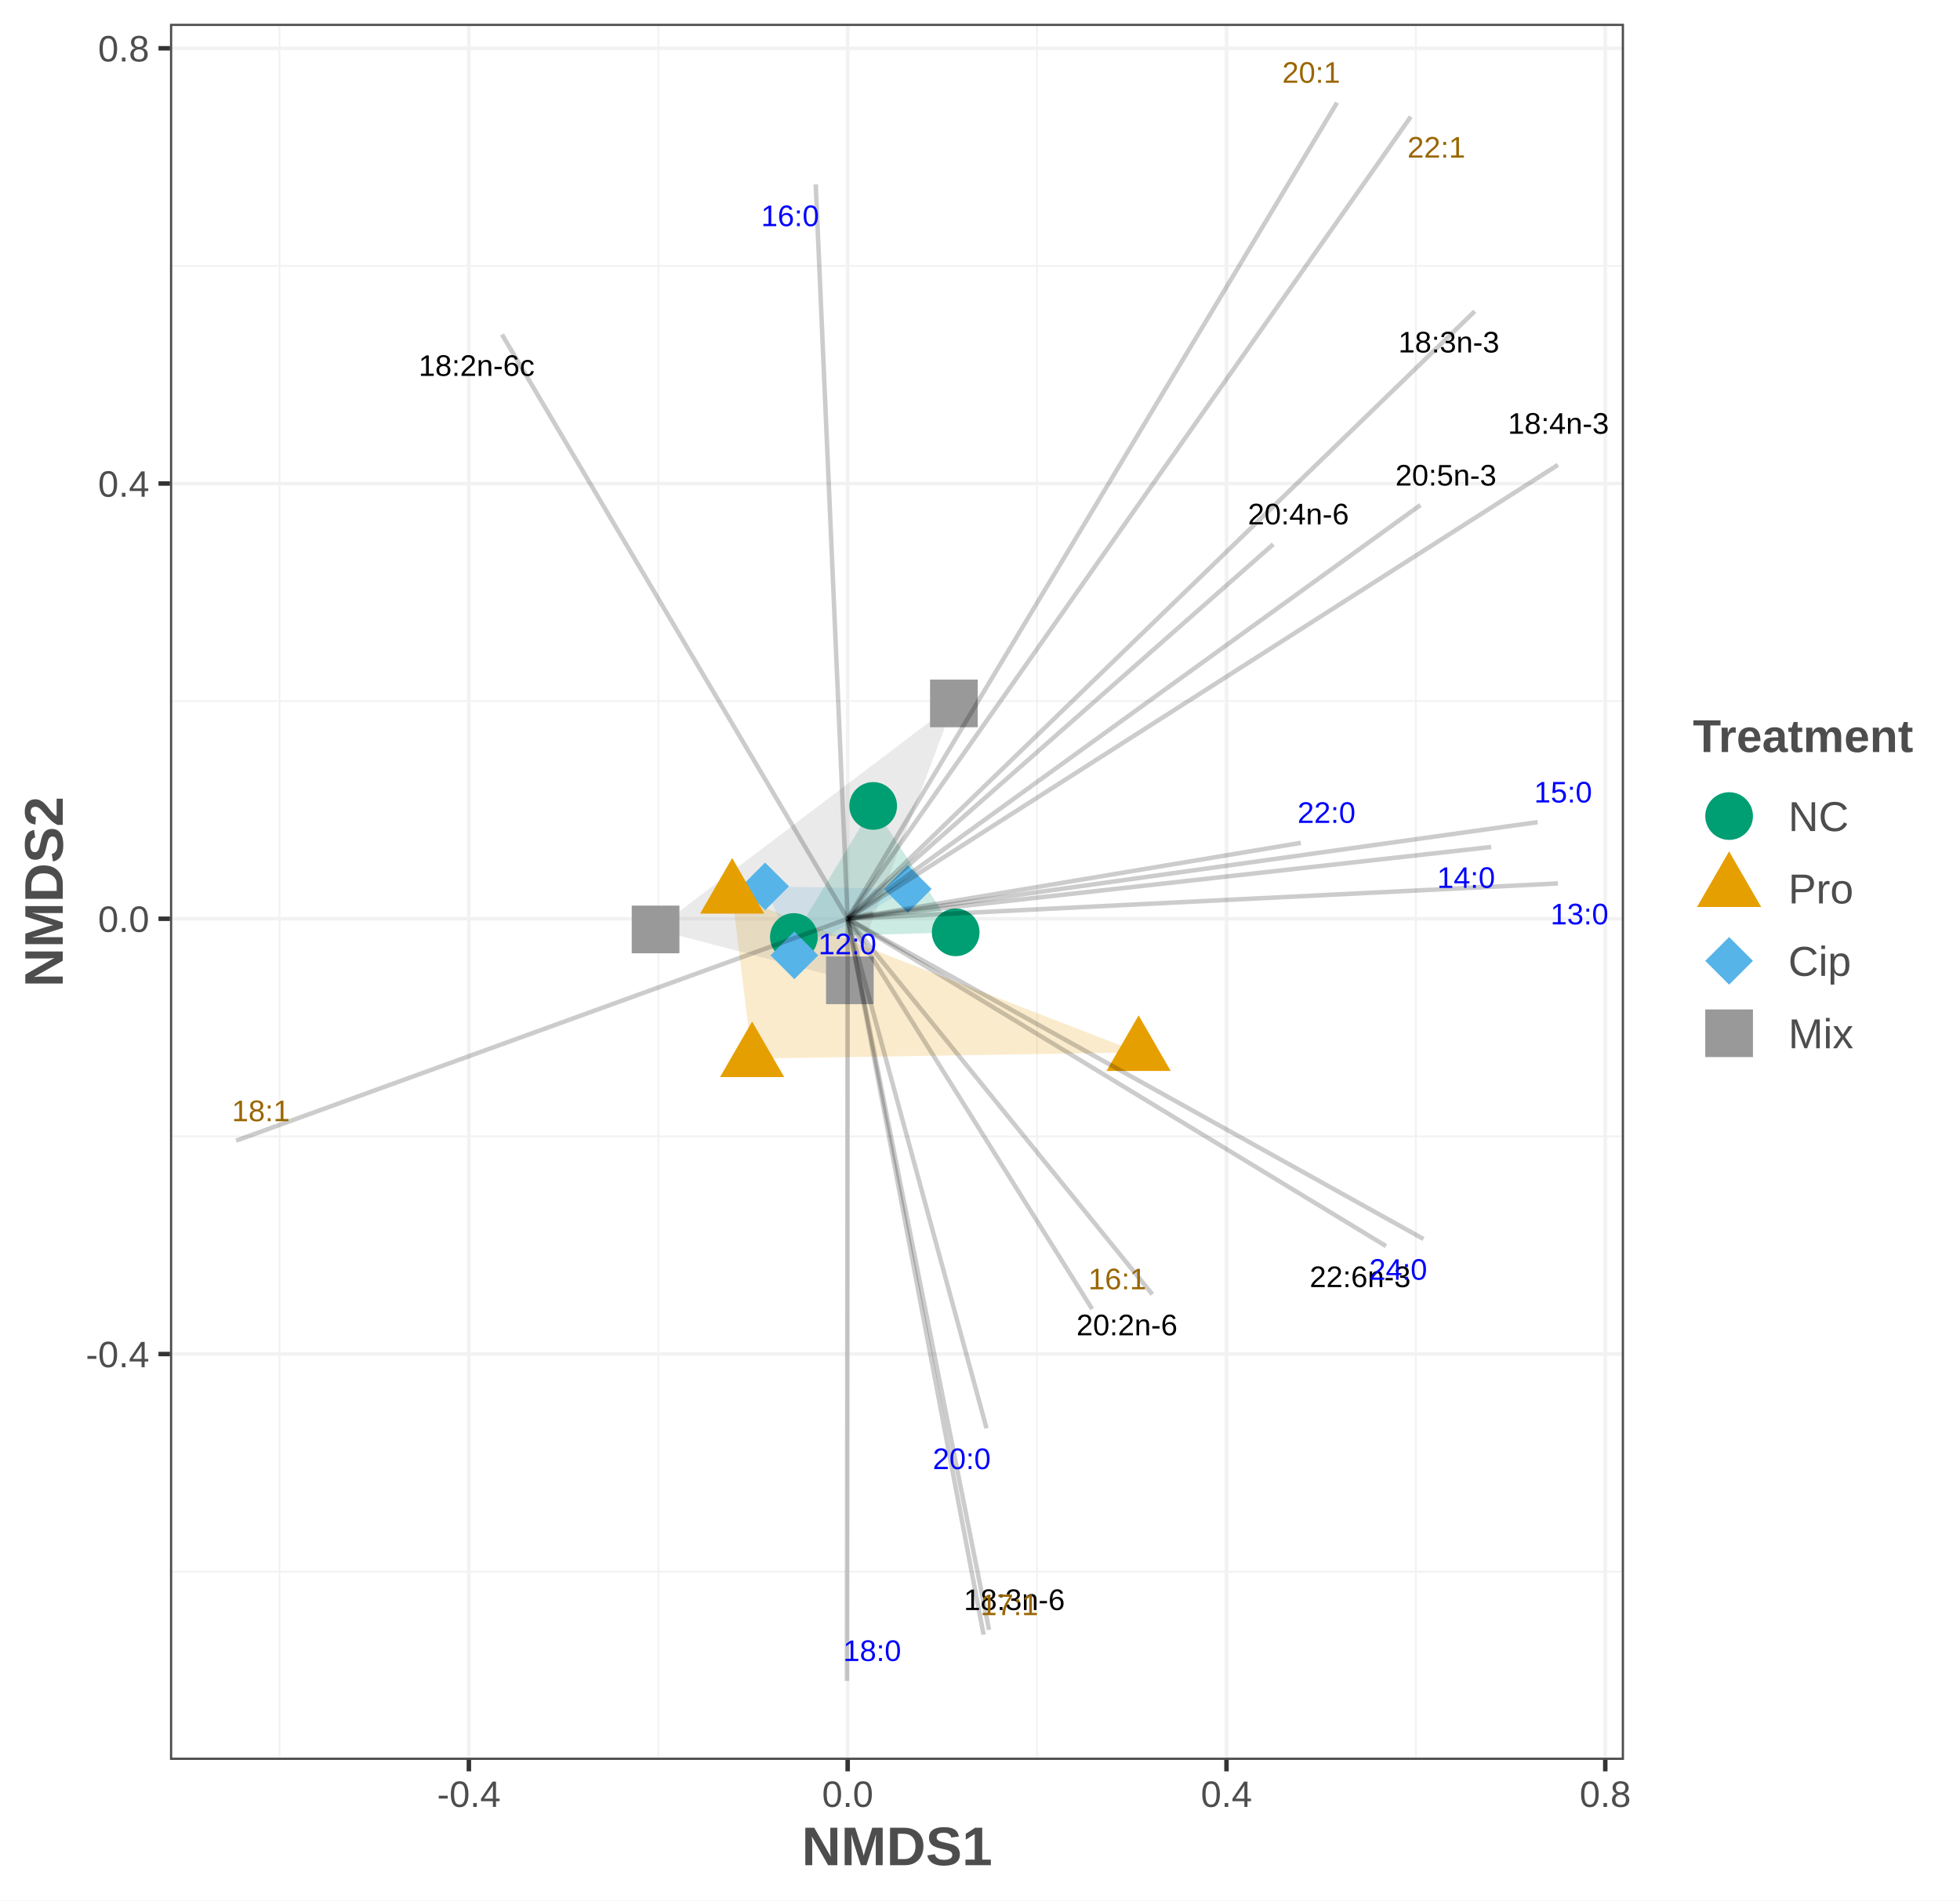
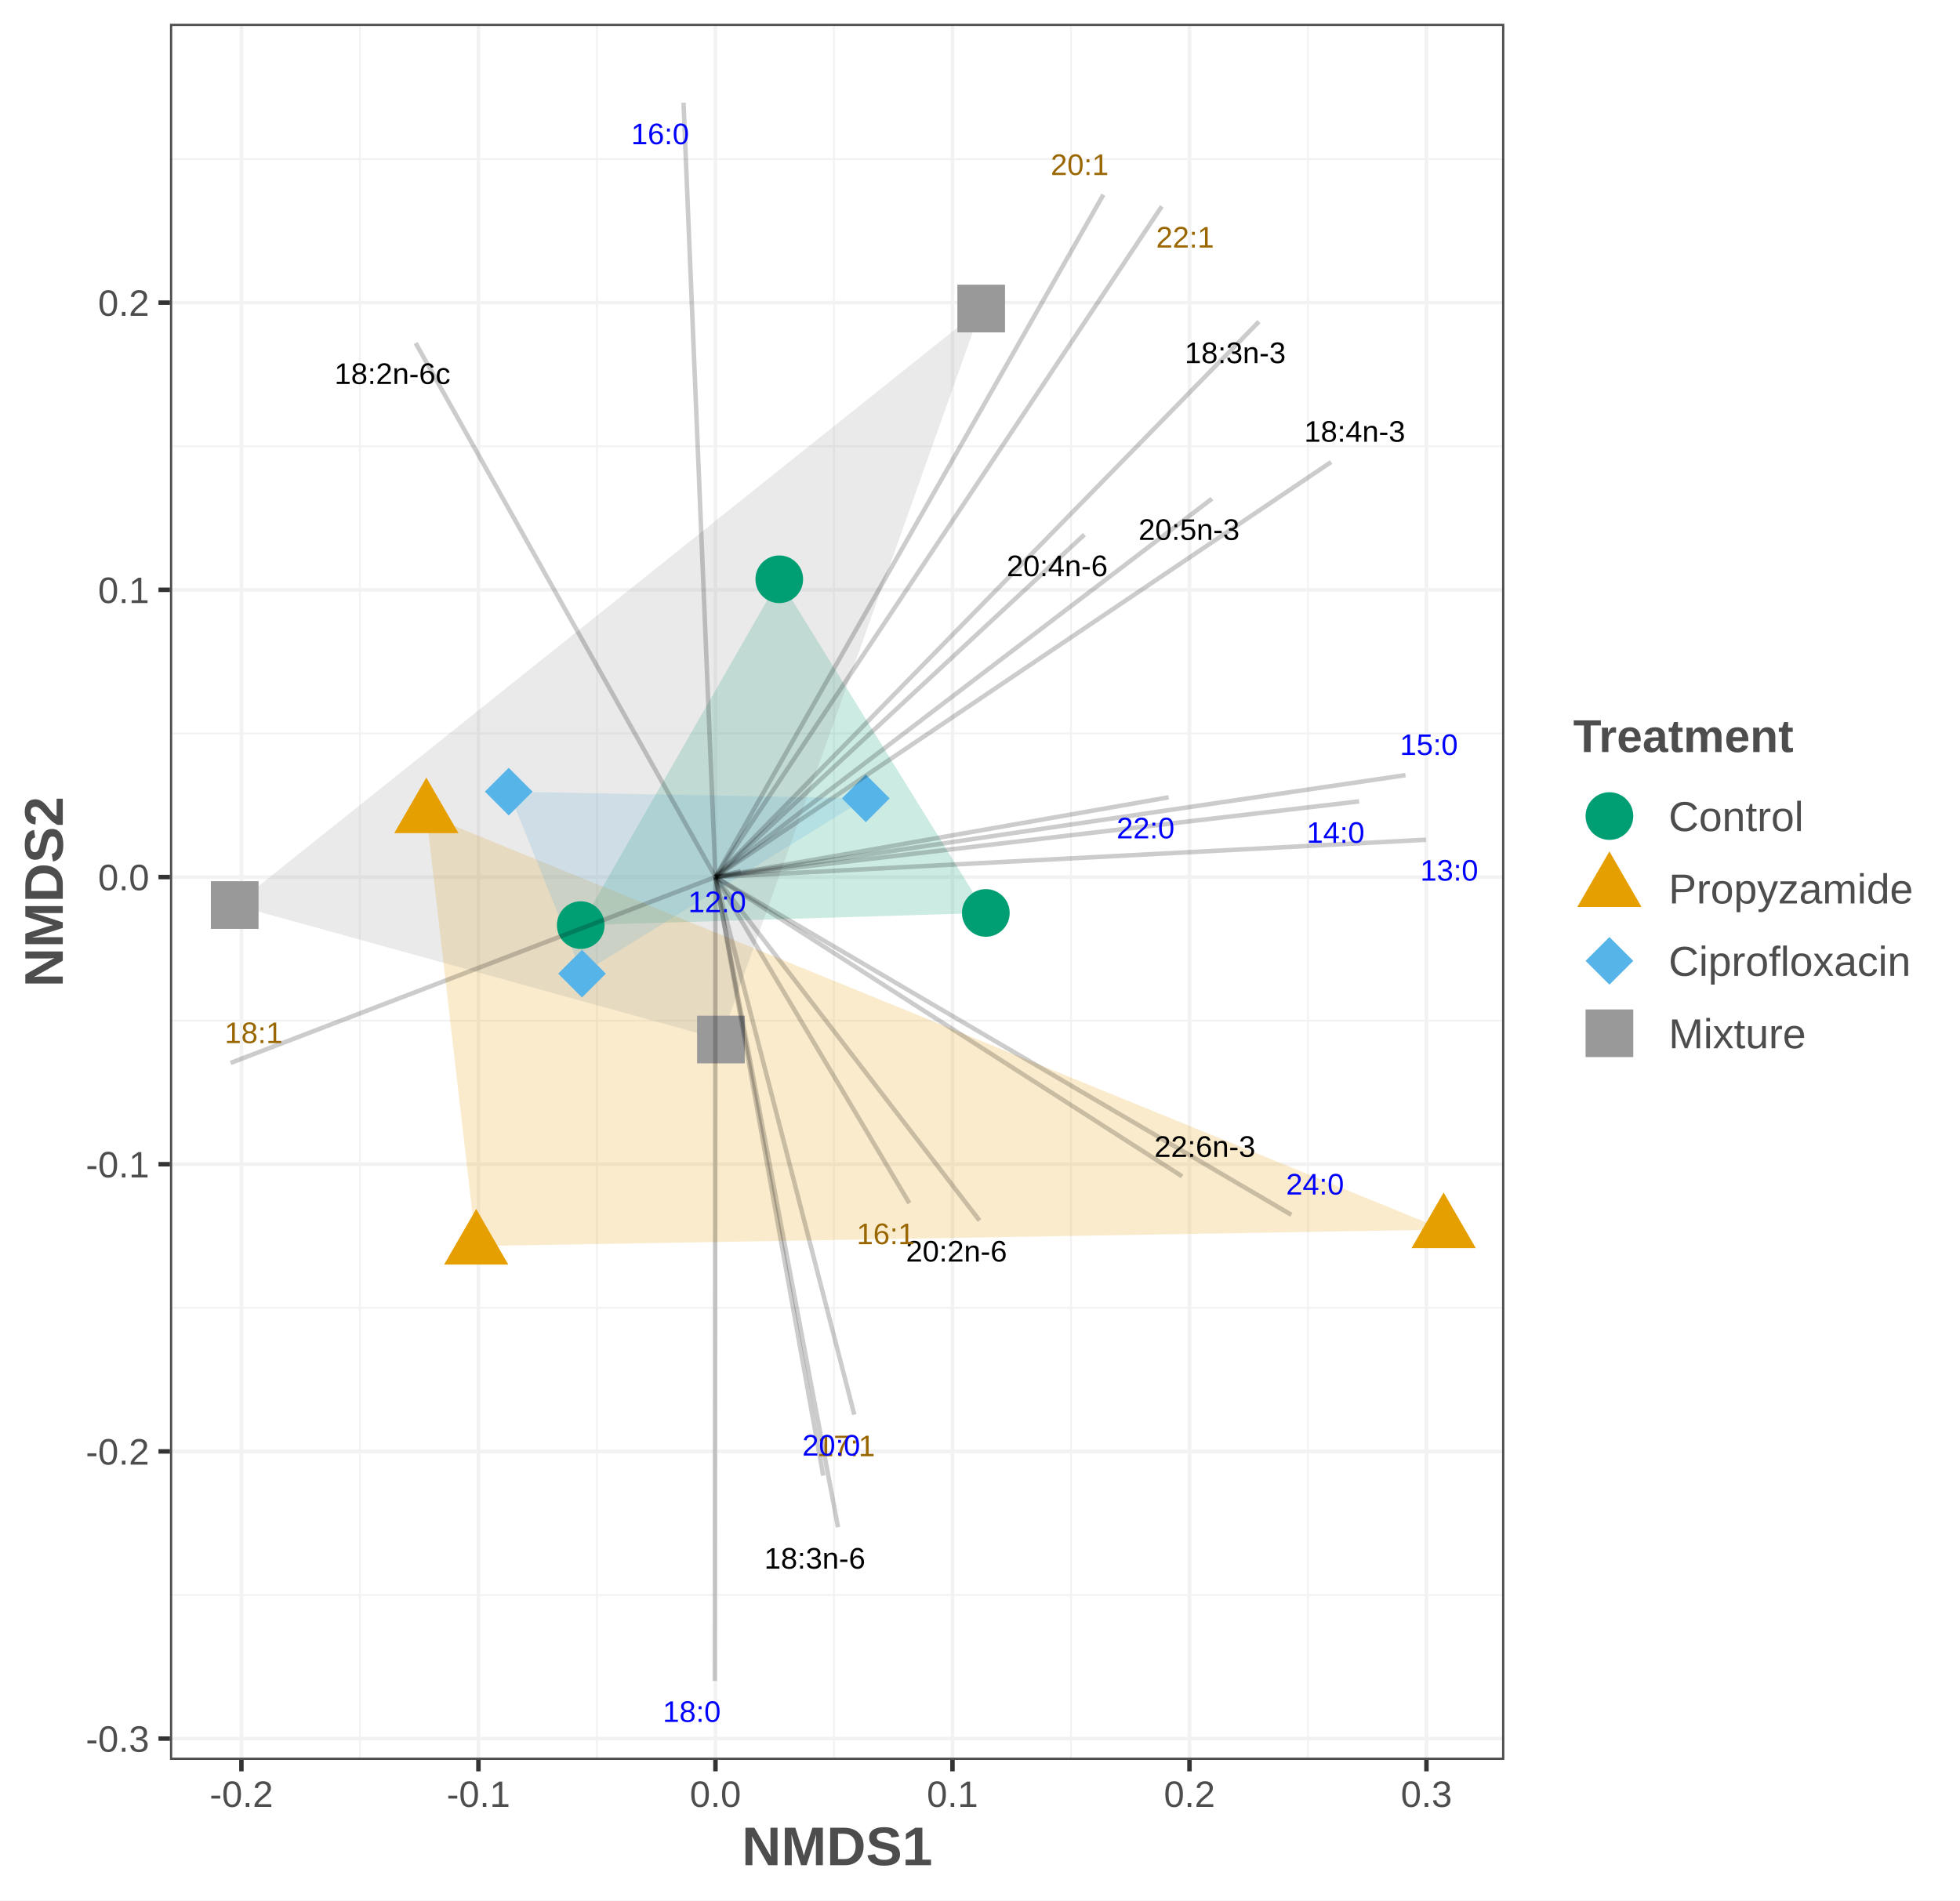
<svg xmlns="http://www.w3.org/2000/svg" class="svglite" width="467.72pt" height="453.54pt" viewBox="0 0 467.72 453.54">
  <defs>
    <style type="text/css">
    .svglite line, .svglite polyline, .svglite polygon, .svglite path, .svglite rect, .svglite circle {
      fill: none;
      stroke: #000000;
      stroke-linecap: round;
      stroke-linejoin: round;
      stroke-miterlimit: 10.00;
    }
    .svglite text {
      white-space: pre;
    }
  </style>
  </defs>
  <rect width="100%" height="100%" style="stroke: none; fill: #FFFFFF;" />
  <defs>
    <clipPath id="cpMC4wMHw0NjcuNzJ8MC4wMHw0NTMuNTQ=">
      <rect x="0.00" y="0.00" width="467.72" height="453.54" />
    </clipPath>
  </defs>
  <g clip-path="url(#cpMC4wMHw0NjcuNzJ8MC4wMHw0NTMuNTQ=)">
    <rect x="0.00" y="0.00" width="467.72" height="453.54" style="stroke-width: 1.07; stroke: #FFFFFF; fill: #FFFFFF;" />
  </g>
  <defs>
-     <clipPath id="cpNDAuNTZ8Mzg3LjU0fDUuNjd8NDIwLjAx">
-       <rect x="40.56" y="5.67" width="346.98" height="414.34" />
+     <clipPath id="cpNDAuNTZ8MzU4Ljk4fDUuNjd8NDIwLjAx">
+       <rect x="40.56" y="5.67" width="318.42" height="414.34" />
    </clipPath>
  </defs>
-   <g clip-path="url(#cpNDAuNTZ8Mzg3LjU0fDUuNjd8NDIwLjAx)">
-     <polyline points="40.56,375.09 387.54,375.09 " style="stroke-width: 0.43; stroke: #F2F2F2; stroke-linecap: butt;" />
-     <polyline points="40.56,271.21 387.54,271.21 " style="stroke-width: 0.43; stroke: #F2F2F2; stroke-linecap: butt;" />
-     <polyline points="40.56,167.33 387.54,167.33 " style="stroke-width: 0.43; stroke: #F2F2F2; stroke-linecap: butt;" />
-     <polyline points="40.56,63.46 387.54,63.46 " style="stroke-width: 0.43; stroke: #F2F2F2; stroke-linecap: butt;" />
-     <polyline points="66.70,420.01 66.70,5.67 " style="stroke-width: 0.43; stroke: #F2F2F2; stroke-linecap: butt;" />
-     <polyline points="157.09,420.01 157.09,5.67 " style="stroke-width: 0.43; stroke: #F2F2F2; stroke-linecap: butt;" />
-     <polyline points="247.48,420.01 247.48,5.67 " style="stroke-width: 0.43; stroke: #F2F2F2; stroke-linecap: butt;" />
-     <polyline points="337.87,420.01 337.87,5.67 " style="stroke-width: 0.43; stroke: #F2F2F2; stroke-linecap: butt;" />
-     <polyline points="40.56,323.15 387.54,323.15 " style="stroke-width: 0.85; stroke: #F2F2F2; stroke-linecap: butt;" />
-     <polyline points="40.56,219.27 387.54,219.27 " style="stroke-width: 0.85; stroke: #F2F2F2; stroke-linecap: butt;" />
-     <polyline points="40.56,115.40 387.54,115.40 " style="stroke-width: 0.85; stroke: #F2F2F2; stroke-linecap: butt;" />
-     <polyline points="40.56,11.52 387.54,11.52 " style="stroke-width: 0.85; stroke: #F2F2F2; stroke-linecap: butt;" />
-     <polyline points="111.89,420.01 111.89,5.67 " style="stroke-width: 0.85; stroke: #F2F2F2; stroke-linecap: butt;" />
-     <polyline points="202.28,420.01 202.28,5.67 " style="stroke-width: 0.85; stroke: #F2F2F2; stroke-linecap: butt;" />
-     <polyline points="292.68,420.01 292.68,5.67 " style="stroke-width: 0.85; stroke: #F2F2F2; stroke-linecap: butt;" />
-     <polyline points="383.07,420.01 383.07,5.67 " style="stroke-width: 0.85; stroke: #F2F2F2; stroke-linecap: butt;" />
-     <polygon points="228.06,222.51 189.44,223.62 208.37,192.34 " style="stroke-width: 1.07; stroke: none; stroke-linecap: butt; fill: #009E73; fill-opacity: 0.20;" />
-     <polygon points="271.71,251.17 179.48,252.64 174.72,213.63 " style="stroke-width: 1.07; stroke: none; stroke-linecap: butt; fill: #E69F00; fill-opacity: 0.20;" />
-     <polygon points="189.56,228.00 182.58,211.54 216.62,212.16 " style="stroke-width: 1.07; stroke: none; stroke-linecap: butt; fill: #56B4E9; fill-opacity: 0.20;" />
-     <polygon points="202.80,233.96 156.44,221.82 227.63,167.87 " style="stroke-width: 1.07; stroke: none; stroke-linecap: butt; fill: #999999; fill-opacity: 0.20;" />
-     <circle cx="189.44" cy="223.62" r="5.69" style="stroke-width: 0.71; stroke: none; fill: #009E73;" />
-     <polygon points="183.87,228.00 189.56,222.32 195.25,228.00 189.56,233.69 " style="stroke-width: 0.71; stroke: none; fill: #56B4E9;" />
-     <polygon points="179.48,243.79 187.14,257.06 171.82,257.06 " style="stroke-width: 0.71; stroke: none; fill: #E69F00;" />
-     <polygon points="197.12,239.65 208.49,239.65 208.49,228.27 197.12,228.27 " style="stroke-width: 0.71; stroke: none; fill: #999999;" />
-     <circle cx="208.37" cy="192.34" r="5.69" style="stroke-width: 0.71; stroke: none; fill: #009E73;" />
-     <polygon points="176.89,211.54 182.58,205.86 188.27,211.54 182.58,217.23 " style="stroke-width: 0.71; stroke: none; fill: #56B4E9;" />
-     <polygon points="174.72,204.78 182.38,218.05 167.06,218.05 " style="stroke-width: 0.71; stroke: none; fill: #E69F00;" />
-     <polygon points="150.75,227.51 162.13,227.51 162.13,216.13 150.75,216.13 " style="stroke-width: 0.71; stroke: none; fill: #999999;" />
-     <circle cx="228.06" cy="222.51" r="5.69" style="stroke-width: 0.71; stroke: none; fill: #009E73;" />
-     <polygon points="210.93,212.16 216.62,206.47 222.31,212.16 216.62,217.85 " style="stroke-width: 0.71; stroke: none; fill: #56B4E9;" />
-     <polygon points="271.71,242.32 279.37,255.59 264.05,255.59 " style="stroke-width: 0.71; stroke: none; fill: #E69F00;" />
-     <polygon points="221.94,173.56 233.32,173.56 233.32,162.18 221.94,162.18 " style="stroke-width: 0.71; stroke: none; fill: #999999;" />
-     <line x1="202.28" y1="219.27" x2="119.79" y2="79.83" style="stroke-width: 1.07; stroke: #000000; stroke-opacity: 0.20; stroke-linecap: butt;" />
-     <line x1="202.28" y1="219.27" x2="236.02" y2="388.97" style="stroke-width: 1.07; stroke: #000000; stroke-opacity: 0.20; stroke-linecap: butt;" />
-     <line x1="202.28" y1="219.27" x2="351.92" y2="74.29" style="stroke-width: 1.07; stroke: #000000; stroke-opacity: 0.20; stroke-linecap: butt;" />
-     <line x1="202.28" y1="219.27" x2="371.77" y2="110.95" style="stroke-width: 1.07; stroke: #000000; stroke-opacity: 0.20; stroke-linecap: butt;" />
-     <line x1="202.28" y1="219.27" x2="274.98" y2="308.90" style="stroke-width: 1.07; stroke: #000000; stroke-opacity: 0.20; stroke-linecap: butt;" />
-     <line x1="202.28" y1="219.27" x2="303.84" y2="129.89" style="stroke-width: 1.07; stroke: #000000; stroke-opacity: 0.20; stroke-linecap: butt;" />
-     <line x1="202.28" y1="219.27" x2="338.96" y2="120.53" style="stroke-width: 1.07; stroke: #000000; stroke-opacity: 0.20; stroke-linecap: butt;" />
-     <line x1="202.28" y1="219.27" x2="330.74" y2="297.39" style="stroke-width: 1.07; stroke: #000000; stroke-opacity: 0.20; stroke-linecap: butt;" />
-     <line x1="202.28" y1="219.27" x2="260.63" y2="312.42" style="stroke-width: 1.07; stroke: #000000; stroke-opacity: 0.20; stroke-linecap: butt;" />
-     <line x1="202.28" y1="219.27" x2="234.72" y2="390.13" style="stroke-width: 1.07; stroke: #000000; stroke-opacity: 0.20; stroke-linecap: butt;" />
-     <line x1="202.28" y1="219.27" x2="56.33" y2="272.23" style="stroke-width: 1.07; stroke: #000000; stroke-opacity: 0.20; stroke-linecap: butt;" />
-     <line x1="202.28" y1="219.27" x2="319.06" y2="24.50" style="stroke-width: 1.07; stroke: #000000; stroke-opacity: 0.20; stroke-linecap: butt;" />
-     <line x1="202.28" y1="219.27" x2="336.66" y2="27.85" style="stroke-width: 1.07; stroke: #000000; stroke-opacity: 0.20; stroke-linecap: butt;" />
-     <line x1="202.28" y1="219.27" x2="208.32" y2="217.92" style="stroke-width: 1.07; stroke: #000000; stroke-opacity: 0.20; stroke-linecap: butt;" />
-     <line x1="202.28" y1="219.27" x2="371.77" y2="210.84" style="stroke-width: 1.07; stroke: #000000; stroke-opacity: 0.20; stroke-linecap: butt;" />
-     <line x1="202.28" y1="219.27" x2="355.85" y2="202.14" style="stroke-width: 1.07; stroke: #000000; stroke-opacity: 0.20; stroke-linecap: butt;" />
-     <line x1="202.28" y1="219.27" x2="366.94" y2="196.21" style="stroke-width: 1.07; stroke: #000000; stroke-opacity: 0.20; stroke-linecap: butt;" />
-     <line x1="202.28" y1="219.27" x2="194.66" y2="44.01" style="stroke-width: 1.07; stroke: #000000; stroke-opacity: 0.20; stroke-linecap: butt;" />
-     <line x1="202.28" y1="219.27" x2="202.11" y2="401.17" style="stroke-width: 1.07; stroke: #000000; stroke-opacity: 0.20; stroke-linecap: butt;" />
-     <line x1="202.28" y1="219.27" x2="235.42" y2="340.88" style="stroke-width: 1.07; stroke: #000000; stroke-opacity: 0.20; stroke-linecap: butt;" />
-     <line x1="202.28" y1="219.27" x2="310.42" y2="201.15" style="stroke-width: 1.07; stroke: #000000; stroke-opacity: 0.20; stroke-linecap: butt;" />
-     <line x1="202.28" y1="219.27" x2="339.68" y2="295.69" style="stroke-width: 1.07; stroke: #000000; stroke-opacity: 0.20; stroke-linecap: butt;" />
-     <text x="113.73" y="89.71" text-anchor="middle" style="font-size: 7.11px; font-family: &quot;Arial&quot;;" textLength="27.66px" lengthAdjust="spacingAndGlyphs">18:2n-6c</text>
-     <text x="242.06" y="384.25" text-anchor="middle" style="font-size: 7.11px; font-family: &quot;Arial&quot;;" textLength="24.11px" lengthAdjust="spacingAndGlyphs">18:3n-6</text>
-     <text x="345.74" y="84.12" text-anchor="middle" style="font-size: 7.11px; font-family: &quot;Arial&quot;;" textLength="24.11px" lengthAdjust="spacingAndGlyphs">18:3n-3</text>
-     <text x="371.89" y="103.52" text-anchor="middle" style="font-size: 7.11px; font-family: &quot;Arial&quot;;" textLength="24.11px" lengthAdjust="spacingAndGlyphs">18:4n-3</text>
-     <text x="268.93" y="318.68" text-anchor="middle" style="font-size: 7.11px; font-family: &quot;Arial&quot;;" textLength="24.11px" lengthAdjust="spacingAndGlyphs">20:2n-6</text>
-     <text x="309.84" y="125.15" text-anchor="middle" style="font-size: 7.11px; font-family: &quot;Arial&quot;;" textLength="24.11px" lengthAdjust="spacingAndGlyphs">20:4n-6</text>
-     <text x="345.04" y="115.88" text-anchor="middle" style="font-size: 7.11px; font-family: &quot;Arial&quot;;" textLength="24.11px" lengthAdjust="spacingAndGlyphs">20:5n-3</text>
-     <text x="324.58" y="307.18" text-anchor="middle" style="font-size: 7.11px; font-family: &quot;Arial&quot;;" textLength="24.11px" lengthAdjust="spacingAndGlyphs">22:6n-3</text>
-     <text x="266.63" y="307.70" text-anchor="middle" style="font-size: 7.11px;fill: #996600; font-family: &quot;Arial&quot;;" textLength="13.83px" lengthAdjust="spacingAndGlyphs">16:1</text>
-     <text x="240.86" y="385.46" text-anchor="middle" style="font-size: 7.11px;fill: #996600; font-family: &quot;Arial&quot;;" textLength="13.83px" lengthAdjust="spacingAndGlyphs">17:1</text>
-     <text x="62.25" y="267.58" text-anchor="middle" style="font-size: 7.11px;fill: #996600; font-family: &quot;Arial&quot;;" textLength="13.83px" lengthAdjust="spacingAndGlyphs">18:1</text>
-     <text x="312.90" y="19.76" text-anchor="middle" style="font-size: 7.11px;fill: #996600; font-family: &quot;Arial&quot;;" textLength="13.83px" lengthAdjust="spacingAndGlyphs">20:1</text>
-     <text x="342.77" y="37.62" text-anchor="middle" style="font-size: 7.11px;fill: #996600; font-family: &quot;Arial&quot;;" textLength="13.83px" lengthAdjust="spacingAndGlyphs">22:1</text>
-     <text x="202.21" y="227.74" text-anchor="middle" style="font-size: 7.11px;fill: #0000FF; font-family: &quot;Arial&quot;;" textLength="13.83px" lengthAdjust="spacingAndGlyphs">12:0</text>
-     <text x="376.92" y="220.61" text-anchor="middle" style="font-size: 7.11px;fill: #0000FF; font-family: &quot;Arial&quot;;" textLength="13.83px" lengthAdjust="spacingAndGlyphs">13:0</text>
-     <text x="349.86" y="211.91" text-anchor="middle" style="font-size: 7.11px;fill: #0000FF; font-family: &quot;Arial&quot;;" textLength="13.83px" lengthAdjust="spacingAndGlyphs">14:0</text>
-     <text x="373.01" y="191.52" text-anchor="middle" style="font-size: 7.11px;fill: #0000FF; font-family: &quot;Arial&quot;;" textLength="13.83px" lengthAdjust="spacingAndGlyphs">15:0</text>
-     <text x="188.54" y="53.97" text-anchor="middle" style="font-size: 7.11px;fill: #0000FF; font-family: &quot;Arial&quot;;" textLength="13.83px" lengthAdjust="spacingAndGlyphs">16:0</text>
-     <text x="208.13" y="396.41" text-anchor="middle" style="font-size: 7.11px;fill: #0000FF; font-family: &quot;Arial&quot;;" textLength="13.83px" lengthAdjust="spacingAndGlyphs">18:0</text>
-     <text x="229.50" y="350.61" text-anchor="middle" style="font-size: 7.11px;fill: #0000FF; font-family: &quot;Arial&quot;;" textLength="13.83px" lengthAdjust="spacingAndGlyphs">20:0</text>
-     <text x="316.55" y="196.39" text-anchor="middle" style="font-size: 7.11px;fill: #0000FF; font-family: &quot;Arial&quot;;" textLength="13.83px" lengthAdjust="spacingAndGlyphs">22:0</text>
-     <text x="333.65" y="305.43" text-anchor="middle" style="font-size: 7.11px;fill: #0000FF; font-family: &quot;Arial&quot;;" textLength="13.83px" lengthAdjust="spacingAndGlyphs">24:0</text>
-     <rect x="40.56" y="5.67" width="346.98" height="414.34" style="stroke-width: 1.07; stroke: #4D4D4D;" />
+   <g clip-path="url(#cpNDAuNTZ8MzU4Ljk4fDUuNjd8NDIwLjAx)">
+     <polyline points="40.56,380.66 358.98,380.66 " style="stroke-width: 0.43; stroke: #F2F2F2; stroke-linecap: butt;" />
+     <polyline points="40.56,312.12 358.98,312.12 " style="stroke-width: 0.43; stroke: #F2F2F2; stroke-linecap: butt;" />
+     <polyline points="40.56,243.58 358.98,243.58 " style="stroke-width: 0.43; stroke: #F2F2F2; stroke-linecap: butt;" />
+     <polyline points="40.56,175.04 358.98,175.04 " style="stroke-width: 0.43; stroke: #F2F2F2; stroke-linecap: butt;" />
+     <polyline points="40.56,106.50 358.98,106.50 " style="stroke-width: 0.43; stroke: #F2F2F2; stroke-linecap: butt;" />
+     <polyline points="40.56,37.96 358.98,37.96 " style="stroke-width: 0.43; stroke: #F2F2F2; stroke-linecap: butt;" />
+     <polyline points="85.89,420.01 85.89,5.67 " style="stroke-width: 0.43; stroke: #F2F2F2; stroke-linecap: butt;" />
+     <polyline points="142.45,420.01 142.45,5.67 " style="stroke-width: 0.43; stroke: #F2F2F2; stroke-linecap: butt;" />
+     <polyline points="199.01,420.01 199.01,5.67 " style="stroke-width: 0.43; stroke: #F2F2F2; stroke-linecap: butt;" />
+     <polyline points="255.57,420.01 255.57,5.67 " style="stroke-width: 0.43; stroke: #F2F2F2; stroke-linecap: butt;" />
+     <polyline points="312.13,420.01 312.13,5.67 " style="stroke-width: 0.43; stroke: #F2F2F2; stroke-linecap: butt;" />
+     <polyline points="40.56,414.93 358.98,414.93 " style="stroke-width: 0.85; stroke: #F2F2F2; stroke-linecap: butt;" />
+     <polyline points="40.56,346.39 358.98,346.39 " style="stroke-width: 0.85; stroke: #F2F2F2; stroke-linecap: butt;" />
+     <polyline points="40.56,277.85 358.98,277.85 " style="stroke-width: 0.85; stroke: #F2F2F2; stroke-linecap: butt;" />
+     <polyline points="40.56,209.31 358.98,209.31 " style="stroke-width: 0.85; stroke: #F2F2F2; stroke-linecap: butt;" />
+     <polyline points="40.56,140.77 358.98,140.77 " style="stroke-width: 0.85; stroke: #F2F2F2; stroke-linecap: butt;" />
+     <polyline points="40.56,72.23 358.98,72.23 " style="stroke-width: 0.85; stroke: #F2F2F2; stroke-linecap: butt;" />
+     <polyline points="57.61,420.01 57.61,5.67 " style="stroke-width: 0.85; stroke: #F2F2F2; stroke-linecap: butt;" />
+     <polyline points="114.17,420.01 114.17,5.67 " style="stroke-width: 0.85; stroke: #F2F2F2; stroke-linecap: butt;" />
+     <polyline points="170.73,420.01 170.73,5.67 " style="stroke-width: 0.85; stroke: #F2F2F2; stroke-linecap: butt;" />
+     <polyline points="227.29,420.01 227.29,5.67 " style="stroke-width: 0.85; stroke: #F2F2F2; stroke-linecap: butt;" />
+     <polyline points="283.85,420.01 283.85,5.67 " style="stroke-width: 0.85; stroke: #F2F2F2; stroke-linecap: butt;" />
+     <polyline points="340.40,420.01 340.40,5.67 " style="stroke-width: 0.85; stroke: #F2F2F2; stroke-linecap: butt;" />
+     <polygon points="235.25,217.88 138.58,220.79 185.96,138.25 " style="stroke-width: 1.07; stroke: none; stroke-linecap: butt; fill: #009E73; fill-opacity: 0.20;" />
+     <polygon points="344.50,293.45 113.64,297.38 101.74,194.41 " style="stroke-width: 1.07; stroke: none; stroke-linecap: butt; fill: #E69F00; fill-opacity: 0.20;" />
+     <polygon points="138.89,232.37 121.40,188.93 206.61,190.54 " style="stroke-width: 1.07; stroke: none; stroke-linecap: butt; fill: #56B4E9; fill-opacity: 0.20;" />
+     <polygon points="172.04,248.09 56.01,216.00 234.15,73.63 " style="stroke-width: 1.07; stroke: none; stroke-linecap: butt; fill: #999999; fill-opacity: 0.20;" />
+     <circle cx="138.58" cy="220.79" r="5.69" style="stroke-width: 0.71; stroke: none; fill: #009E73;" />
+     <polygon points="133.20,232.37 138.89,226.68 144.58,232.37 138.89,238.06 " style="stroke-width: 0.71; stroke: none; fill: #56B4E9;" />
+     <polygon points="113.64,288.53 121.30,301.80 105.98,301.80 " style="stroke-width: 0.71; stroke: none; fill: #E69F00;" />
+     <polygon points="166.35,253.78 177.73,253.78 177.73,242.40 166.35,242.40 " style="stroke-width: 0.71; stroke: none; fill: #999999;" />
+     <circle cx="185.96" cy="138.25" r="5.69" style="stroke-width: 0.71; stroke: none; fill: #009E73;" />
+     <polygon points="115.71,188.93 121.40,183.24 127.09,188.93 121.40,194.62 " style="stroke-width: 0.71; stroke: none; fill: #56B4E9;" />
+     <polygon points="101.74,185.57 109.41,198.84 94.08,198.84 " style="stroke-width: 0.71; stroke: none; fill: #E69F00;" />
+     <polygon points="50.32,221.69 61.70,221.69 61.70,210.31 50.32,210.31 " style="stroke-width: 0.71; stroke: none; fill: #999999;" />
+     <circle cx="235.25" cy="217.88" r="5.69" style="stroke-width: 0.71; stroke: none; fill: #009E73;" />
+     <polygon points="200.92,190.54 206.61,184.85 212.30,190.54 206.61,196.23 " style="stroke-width: 0.71; stroke: none; fill: #56B4E9;" />
+     <polygon points="344.50,284.60 352.17,297.87 336.84,297.87 " style="stroke-width: 0.71; stroke: none; fill: #E69F00;" />
+     <polygon points="228.46,79.32 239.83,79.32 239.83,67.94 228.46,67.94 " style="stroke-width: 0.71; stroke: none; fill: #999999;" />
+     <line x1="170.73" y1="209.31" x2="99.19" y2="81.88" style="stroke-width: 1.07; stroke: #000000; stroke-opacity: 0.20; stroke-linecap: butt;" />
+     <line x1="170.73" y1="209.31" x2="199.98" y2="364.49" style="stroke-width: 1.07; stroke: #000000; stroke-opacity: 0.20; stroke-linecap: butt;" />
+     <line x1="170.73" y1="209.31" x2="300.43" y2="76.75" style="stroke-width: 1.07; stroke: #000000; stroke-opacity: 0.20; stroke-linecap: butt;" />
+     <line x1="170.73" y1="209.31" x2="317.65" y2="110.26" style="stroke-width: 1.07; stroke: #000000; stroke-opacity: 0.20; stroke-linecap: butt;" />
+     <line x1="170.73" y1="209.31" x2="233.74" y2="291.28" style="stroke-width: 1.07; stroke: #000000; stroke-opacity: 0.20; stroke-linecap: butt;" />
+     <line x1="170.73" y1="209.31" x2="258.77" y2="127.59" style="stroke-width: 1.07; stroke: #000000; stroke-opacity: 0.20; stroke-linecap: butt;" />
+     <line x1="170.73" y1="209.31" x2="289.21" y2="119.02" style="stroke-width: 1.07; stroke: #000000; stroke-opacity: 0.20; stroke-linecap: butt;" />
+     <line x1="170.73" y1="209.31" x2="282.09" y2="280.75" style="stroke-width: 1.07; stroke: #000000; stroke-opacity: 0.20; stroke-linecap: butt;" />
+     <line x1="170.73" y1="209.31" x2="217.00" y2="287.15" style="stroke-width: 1.07; stroke: #000000; stroke-opacity: 0.20; stroke-linecap: butt;" />
+     <line x1="170.73" y1="209.31" x2="196.46" y2="352.18" style="stroke-width: 1.07; stroke: #000000; stroke-opacity: 0.20; stroke-linecap: butt;" />
+     <line x1="170.73" y1="209.31" x2="55.03" y2="253.68" style="stroke-width: 1.07; stroke: #000000; stroke-opacity: 0.20; stroke-linecap: butt;" />
+     <line x1="170.73" y1="209.31" x2="263.30" y2="46.46" style="stroke-width: 1.07; stroke: #000000; stroke-opacity: 0.20; stroke-linecap: butt;" />
+     <line x1="170.73" y1="209.31" x2="277.24" y2="49.25" style="stroke-width: 1.07; stroke: #000000; stroke-opacity: 0.20; stroke-linecap: butt;" />
+     <line x1="170.73" y1="209.31" x2="176.76" y2="207.88" style="stroke-width: 1.07; stroke: #000000; stroke-opacity: 0.20; stroke-linecap: butt;" />
+     <line x1="170.73" y1="209.31" x2="340.25" y2="200.41" style="stroke-width: 1.07; stroke: #000000; stroke-opacity: 0.20; stroke-linecap: butt;" />
+     <line x1="170.73" y1="209.31" x2="324.33" y2="191.25" style="stroke-width: 1.07; stroke: #000000; stroke-opacity: 0.20; stroke-linecap: butt;" />
+     <line x1="170.73" y1="209.31" x2="335.40" y2="184.99" style="stroke-width: 1.07; stroke: #000000; stroke-opacity: 0.20; stroke-linecap: butt;" />
+     <line x1="170.73" y1="209.31" x2="163.11" y2="24.50" style="stroke-width: 1.07; stroke: #000000; stroke-opacity: 0.20; stroke-linecap: butt;" />
+     <line x1="170.73" y1="209.31" x2="170.57" y2="401.17" style="stroke-width: 1.07; stroke: #000000; stroke-opacity: 0.20; stroke-linecap: butt;" />
+     <line x1="170.73" y1="209.31" x2="203.86" y2="337.60" style="stroke-width: 1.07; stroke: #000000; stroke-opacity: 0.20; stroke-linecap: butt;" />
+     <line x1="170.73" y1="209.31" x2="278.88" y2="190.28" style="stroke-width: 1.07; stroke: #000000; stroke-opacity: 0.20; stroke-linecap: butt;" />
+     <line x1="170.73" y1="209.31" x2="308.15" y2="289.92" style="stroke-width: 1.07; stroke: #000000; stroke-opacity: 0.20; stroke-linecap: butt;" />
+     <text x="93.65" y="91.64" text-anchor="middle" style="font-size: 7.11px; font-family: &quot;Arial&quot;;" textLength="27.66px" lengthAdjust="spacingAndGlyphs">18:2n-6c</text>
+     <text x="194.44" y="374.37" text-anchor="middle" style="font-size: 7.11px; font-family: &quot;Arial&quot;;" textLength="24.11px" lengthAdjust="spacingAndGlyphs">18:3n-6</text>
+     <text x="294.77" y="86.66" text-anchor="middle" style="font-size: 7.11px; font-family: &quot;Arial&quot;;" textLength="24.11px" lengthAdjust="spacingAndGlyphs">18:3n-3</text>
+     <text x="323.28" y="105.43" text-anchor="middle" style="font-size: 7.11px; font-family: &quot;Arial&quot;;" textLength="24.11px" lengthAdjust="spacingAndGlyphs">18:4n-3</text>
+     <text x="228.25" y="301.08" text-anchor="middle" style="font-size: 7.11px; font-family: &quot;Arial&quot;;" textLength="24.11px" lengthAdjust="spacingAndGlyphs">20:2n-6</text>
+     <text x="252.28" y="137.51" text-anchor="middle" style="font-size: 7.11px; font-family: &quot;Arial&quot;;" textLength="24.11px" lengthAdjust="spacingAndGlyphs">20:4n-6</text>
+     <text x="283.75" y="128.86" text-anchor="middle" style="font-size: 7.11px; font-family: &quot;Arial&quot;;" textLength="24.11px" lengthAdjust="spacingAndGlyphs">20:5n-3</text>
+     <text x="287.52" y="276.10" text-anchor="middle" style="font-size: 7.11px; font-family: &quot;Arial&quot;;" textLength="24.11px" lengthAdjust="spacingAndGlyphs">22:6n-3</text>
+     <text x="211.34" y="296.93" text-anchor="middle" style="font-size: 7.11px;fill: #996600; font-family: &quot;Arial&quot;;" textLength="13.83px" lengthAdjust="spacingAndGlyphs">16:1</text>
+     <text x="201.89" y="347.53" text-anchor="middle" style="font-size: 7.11px;fill: #996600; font-family: &quot;Arial&quot;;" textLength="13.83px" lengthAdjust="spacingAndGlyphs">17:1</text>
+     <text x="60.53" y="248.94" text-anchor="middle" style="font-size: 7.11px;fill: #996600; font-family: &quot;Arial&quot;;" textLength="13.83px" lengthAdjust="spacingAndGlyphs">18:1</text>
+     <text x="257.65" y="41.77" text-anchor="middle" style="font-size: 7.11px;fill: #996600; font-family: &quot;Arial&quot;;" textLength="13.83px" lengthAdjust="spacingAndGlyphs">20:1</text>
+     <text x="282.80" y="59.08" text-anchor="middle" style="font-size: 7.11px;fill: #996600; font-family: &quot;Arial&quot;;" textLength="13.83px" lengthAdjust="spacingAndGlyphs">22:1</text>
+     <text x="171.14" y="217.70" text-anchor="middle" style="font-size: 7.11px;fill: #0000FF; font-family: &quot;Arial&quot;;" textLength="13.83px" lengthAdjust="spacingAndGlyphs">12:0</text>
+     <text x="345.83" y="210.17" text-anchor="middle" style="font-size: 7.11px;fill: #0000FF; font-family: &quot;Arial&quot;;" textLength="13.83px" lengthAdjust="spacingAndGlyphs">13:0</text>
+     <text x="318.71" y="201.15" text-anchor="middle" style="font-size: 7.11px;fill: #0000FF; font-family: &quot;Arial&quot;;" textLength="13.83px" lengthAdjust="spacingAndGlyphs">14:0</text>
+     <text x="340.98" y="180.18" text-anchor="middle" style="font-size: 7.11px;fill: #0000FF; font-family: &quot;Arial&quot;;" textLength="13.83px" lengthAdjust="spacingAndGlyphs">15:0</text>
+     <text x="157.53" y="34.42" text-anchor="middle" style="font-size: 7.11px;fill: #0000FF; font-family: &quot;Arial&quot;;" textLength="13.83px" lengthAdjust="spacingAndGlyphs">16:0</text>
+     <text x="165.08" y="410.95" text-anchor="middle" style="font-size: 7.11px;fill: #0000FF; font-family: &quot;Arial&quot;;" textLength="13.83px" lengthAdjust="spacingAndGlyphs">18:0</text>
+     <text x="198.36" y="347.39" text-anchor="middle" style="font-size: 7.11px;fill: #0000FF; font-family: &quot;Arial&quot;;" textLength="13.83px" lengthAdjust="spacingAndGlyphs">20:0</text>
+     <text x="273.37" y="200.08" text-anchor="middle" style="font-size: 7.11px;fill: #0000FF; font-family: &quot;Arial&quot;;" textLength="13.83px" lengthAdjust="spacingAndGlyphs">22:0</text>
+     <text x="313.81" y="285.09" text-anchor="middle" style="font-size: 7.11px;fill: #0000FF; font-family: &quot;Arial&quot;;" textLength="13.83px" lengthAdjust="spacingAndGlyphs">24:0</text>
+     <rect x="40.56" y="5.67" width="318.42" height="414.34" style="stroke-width: 1.07; stroke: #4D4D4D;" />
  </g>
  <g clip-path="url(#cpMC4wMHw0NjcuNzJ8MC4wMHw0NTMuNTQ=)">
-     <text x="35.63" y="326.30" text-anchor="end" style="font-size: 8.80px;fill: #4D4D4D; font-family: &quot;Arial&quot;;" textLength="15.17px" lengthAdjust="spacingAndGlyphs">-0.4</text>
-     <text x="35.63" y="222.42" text-anchor="end" style="font-size: 8.80px;fill: #4D4D4D; font-family: &quot;Arial&quot;;" textLength="12.24px" lengthAdjust="spacingAndGlyphs">0.0</text>
-     <text x="35.63" y="118.55" text-anchor="end" style="font-size: 8.80px;fill: #4D4D4D; font-family: &quot;Arial&quot;;" textLength="12.24px" lengthAdjust="spacingAndGlyphs">0.4</text>
-     <text x="35.63" y="14.67" text-anchor="end" style="font-size: 8.80px;fill: #4D4D4D; font-family: &quot;Arial&quot;;" textLength="12.24px" lengthAdjust="spacingAndGlyphs">0.8</text>
-     <polyline points="37.82,323.15 40.56,323.15 " style="stroke-width: 1.07; stroke: #333333; stroke-linecap: butt;" />
-     <polyline points="37.82,219.27 40.56,219.27 " style="stroke-width: 1.07; stroke: #333333; stroke-linecap: butt;" />
-     <polyline points="37.82,115.40 40.56,115.40 " style="stroke-width: 1.07; stroke: #333333; stroke-linecap: butt;" />
-     <polyline points="37.82,11.52 40.56,11.52 " style="stroke-width: 1.07; stroke: #333333; stroke-linecap: butt;" />
-     <polyline points="111.89,422.75 111.89,420.01 " style="stroke-width: 1.07; stroke: #333333; stroke-linecap: butt;" />
-     <polyline points="202.28,422.75 202.28,420.01 " style="stroke-width: 1.07; stroke: #333333; stroke-linecap: butt;" />
-     <polyline points="292.68,422.75 292.68,420.01 " style="stroke-width: 1.07; stroke: #333333; stroke-linecap: butt;" />
-     <polyline points="383.07,422.75 383.07,420.01 " style="stroke-width: 1.07; stroke: #333333; stroke-linecap: butt;" />
-     <text x="111.89" y="431.24" text-anchor="middle" style="font-size: 8.80px;fill: #4D4D4D; font-family: &quot;Arial&quot;;" textLength="15.17px" lengthAdjust="spacingAndGlyphs">-0.4</text>
-     <text x="202.28" y="431.24" text-anchor="middle" style="font-size: 8.80px;fill: #4D4D4D; font-family: &quot;Arial&quot;;" textLength="12.24px" lengthAdjust="spacingAndGlyphs">0.0</text>
-     <text x="292.68" y="431.24" text-anchor="middle" style="font-size: 8.80px;fill: #4D4D4D; font-family: &quot;Arial&quot;;" textLength="12.24px" lengthAdjust="spacingAndGlyphs">0.4</text>
-     <text x="383.07" y="431.24" text-anchor="middle" style="font-size: 8.80px;fill: #4D4D4D; font-family: &quot;Arial&quot;;" textLength="12.24px" lengthAdjust="spacingAndGlyphs">0.8</text>
-     <text x="214.05" y="445.14" text-anchor="middle" style="font-size: 13.00px; font-weight: bold;fill: #4D4D4D; font-family: &quot;Arial&quot;;" textLength="45.51px" lengthAdjust="spacingAndGlyphs">NMDS1</text>
+     <text x="35.63" y="418.08" text-anchor="end" style="font-size: 8.80px;fill: #4D4D4D; font-family: &quot;Arial&quot;;" textLength="15.17px" lengthAdjust="spacingAndGlyphs">-0.3</text>
+     <text x="35.63" y="349.54" text-anchor="end" style="font-size: 8.80px;fill: #4D4D4D; font-family: &quot;Arial&quot;;" textLength="15.17px" lengthAdjust="spacingAndGlyphs">-0.2</text>
+     <text x="35.63" y="281.00" text-anchor="end" style="font-size: 8.80px;fill: #4D4D4D; font-family: &quot;Arial&quot;;" textLength="15.17px" lengthAdjust="spacingAndGlyphs">-0.1</text>
+     <text x="35.63" y="212.46" text-anchor="end" style="font-size: 8.80px;fill: #4D4D4D; font-family: &quot;Arial&quot;;" textLength="12.24px" lengthAdjust="spacingAndGlyphs">0.0</text>
+     <text x="35.63" y="143.92" text-anchor="end" style="font-size: 8.80px;fill: #4D4D4D; font-family: &quot;Arial&quot;;" textLength="12.24px" lengthAdjust="spacingAndGlyphs">0.1</text>
+     <text x="35.63" y="75.38" text-anchor="end" style="font-size: 8.80px;fill: #4D4D4D; font-family: &quot;Arial&quot;;" textLength="12.24px" lengthAdjust="spacingAndGlyphs">0.2</text>
+     <polyline points="37.82,414.93 40.56,414.93 " style="stroke-width: 1.07; stroke: #333333; stroke-linecap: butt;" />
+     <polyline points="37.82,346.39 40.56,346.39 " style="stroke-width: 1.07; stroke: #333333; stroke-linecap: butt;" />
+     <polyline points="37.82,277.85 40.56,277.85 " style="stroke-width: 1.07; stroke: #333333; stroke-linecap: butt;" />
+     <polyline points="37.82,209.31 40.56,209.31 " style="stroke-width: 1.07; stroke: #333333; stroke-linecap: butt;" />
+     <polyline points="37.82,140.77 40.56,140.77 " style="stroke-width: 1.07; stroke: #333333; stroke-linecap: butt;" />
+     <polyline points="37.82,72.23 40.56,72.23 " style="stroke-width: 1.07; stroke: #333333; stroke-linecap: butt;" />
+     <polyline points="57.61,422.75 57.61,420.01 " style="stroke-width: 1.07; stroke: #333333; stroke-linecap: butt;" />
+     <polyline points="114.17,422.75 114.17,420.01 " style="stroke-width: 1.07; stroke: #333333; stroke-linecap: butt;" />
+     <polyline points="170.73,422.75 170.73,420.01 " style="stroke-width: 1.07; stroke: #333333; stroke-linecap: butt;" />
+     <polyline points="227.29,422.75 227.29,420.01 " style="stroke-width: 1.07; stroke: #333333; stroke-linecap: butt;" />
+     <polyline points="283.85,422.75 283.85,420.01 " style="stroke-width: 1.07; stroke: #333333; stroke-linecap: butt;" />
+     <polyline points="340.40,422.75 340.40,420.01 " style="stroke-width: 1.07; stroke: #333333; stroke-linecap: butt;" />
+     <text x="57.61" y="431.24" text-anchor="middle" style="font-size: 8.80px;fill: #4D4D4D; font-family: &quot;Arial&quot;;" textLength="15.17px" lengthAdjust="spacingAndGlyphs">-0.2</text>
+     <text x="114.17" y="431.24" text-anchor="middle" style="font-size: 8.80px;fill: #4D4D4D; font-family: &quot;Arial&quot;;" textLength="15.17px" lengthAdjust="spacingAndGlyphs">-0.1</text>
+     <text x="170.73" y="431.24" text-anchor="middle" style="font-size: 8.80px;fill: #4D4D4D; font-family: &quot;Arial&quot;;" textLength="12.24px" lengthAdjust="spacingAndGlyphs">0.0</text>
+     <text x="227.29" y="431.24" text-anchor="middle" style="font-size: 8.80px;fill: #4D4D4D; font-family: &quot;Arial&quot;;" textLength="12.24px" lengthAdjust="spacingAndGlyphs">0.1</text>
+     <text x="283.85" y="431.24" text-anchor="middle" style="font-size: 8.80px;fill: #4D4D4D; font-family: &quot;Arial&quot;;" textLength="12.24px" lengthAdjust="spacingAndGlyphs">0.2</text>
+     <text x="340.40" y="431.24" text-anchor="middle" style="font-size: 8.80px;fill: #4D4D4D; font-family: &quot;Arial&quot;;" textLength="12.24px" lengthAdjust="spacingAndGlyphs">0.3</text>
+     <text x="199.77" y="445.14" text-anchor="middle" style="font-size: 13.00px; font-weight: bold;fill: #4D4D4D; font-family: &quot;Arial&quot;;" textLength="45.51px" lengthAdjust="spacingAndGlyphs">NMDS1</text>
    <text transform="translate(14.98,212.84) rotate(-90)" text-anchor="middle" style="font-size: 13.00px; font-weight: bold;fill: #4D4D4D; font-family: &quot;Arial&quot;;" textLength="45.51px" lengthAdjust="spacingAndGlyphs">NMDS2</text>
-     <rect x="398.50" y="164.96" width="63.55" height="95.75" style="stroke-width: 1.07; stroke: none; fill: #FFFFFF;" />
-     <text x="403.98" y="179.48" style="font-size: 11.00px; font-weight: bold;fill: #4D4D4D; font-family: &quot;Arial&quot;;" textLength="52.59px" lengthAdjust="spacingAndGlyphs">Treatment</text>
-     <circle cx="412.62" cy="194.76" r="5.69" style="stroke-width: 0.71; stroke: none; fill: #009E73;" />
-     <polygon points="412.62,203.19 420.28,216.46 404.96,216.46 " style="stroke-width: 0.71; stroke: none; fill: #E69F00;" />
-     <polygon points="406.93,229.32 412.62,223.63 418.31,229.32 412.62,235.00 " style="stroke-width: 0.71; stroke: none; fill: #56B4E9;" />
-     <polygon points="406.93,252.28 418.31,252.28 418.31,240.91 406.93,240.91 " style="stroke-width: 0.71; stroke: none; fill: #999999;" />
-     <text x="426.74" y="198.34" style="font-size: 10.00px;fill: #4D4D4D; font-family: &quot;Arial&quot;;" textLength="14.44px" lengthAdjust="spacingAndGlyphs">NC</text>
-     <text x="426.74" y="215.62" style="font-size: 10.00px;fill: #4D4D4D; font-family: &quot;Arial&quot;;" textLength="15.57px" lengthAdjust="spacingAndGlyphs">Pro</text>
-     <text x="426.74" y="232.90" style="font-size: 10.00px;fill: #4D4D4D; font-family: &quot;Arial&quot;;" textLength="15.01px" lengthAdjust="spacingAndGlyphs">Cip</text>
-     <text x="426.74" y="250.18" style="font-size: 10.00px;fill: #4D4D4D; font-family: &quot;Arial&quot;;" textLength="15.56px" lengthAdjust="spacingAndGlyphs">Mix</text>
+     <rect x="369.94" y="164.96" width="92.11" height="95.75" style="stroke-width: 1.07; stroke: none; fill: #FFFFFF;" />
+     <text x="375.42" y="179.48" style="font-size: 11.00px; font-weight: bold;fill: #4D4D4D; font-family: &quot;Arial&quot;;" textLength="52.59px" lengthAdjust="spacingAndGlyphs">Treatment</text>
+     <circle cx="384.06" cy="194.76" r="5.69" style="stroke-width: 0.71; stroke: none; fill: #009E73;" />
+     <polygon points="384.06,203.19 391.72,216.46 376.39,216.46 " style="stroke-width: 0.71; stroke: none; fill: #E69F00;" />
+     <polygon points="378.37,229.32 384.06,223.63 389.75,229.32 384.06,235.00 " style="stroke-width: 0.71; stroke: none; fill: #56B4E9;" />
+     <polygon points="378.37,252.28 389.75,252.28 389.75,240.91 378.37,240.91 " style="stroke-width: 0.71; stroke: none; fill: #999999;" />
+     <text x="398.18" y="198.34" style="font-size: 10.00px;fill: #4D4D4D; font-family: &quot;Arial&quot;;" textLength="32.26px" lengthAdjust="spacingAndGlyphs">Control</text>
+     <text x="398.18" y="215.62" style="font-size: 10.00px;fill: #4D4D4D; font-family: &quot;Arial&quot;;" textLength="58.39px" lengthAdjust="spacingAndGlyphs">Propyzamide</text>
+     <text x="398.18" y="232.90" style="font-size: 10.00px;fill: #4D4D4D; font-family: &quot;Arial&quot;;" textLength="57.84px" lengthAdjust="spacingAndGlyphs">Ciprofloxacin</text>
+     <text x="398.18" y="250.18" style="font-size: 10.00px;fill: #4D4D4D; font-family: &quot;Arial&quot;;" textLength="32.80px" lengthAdjust="spacingAndGlyphs">Mixture</text>
  </g>
</svg>
